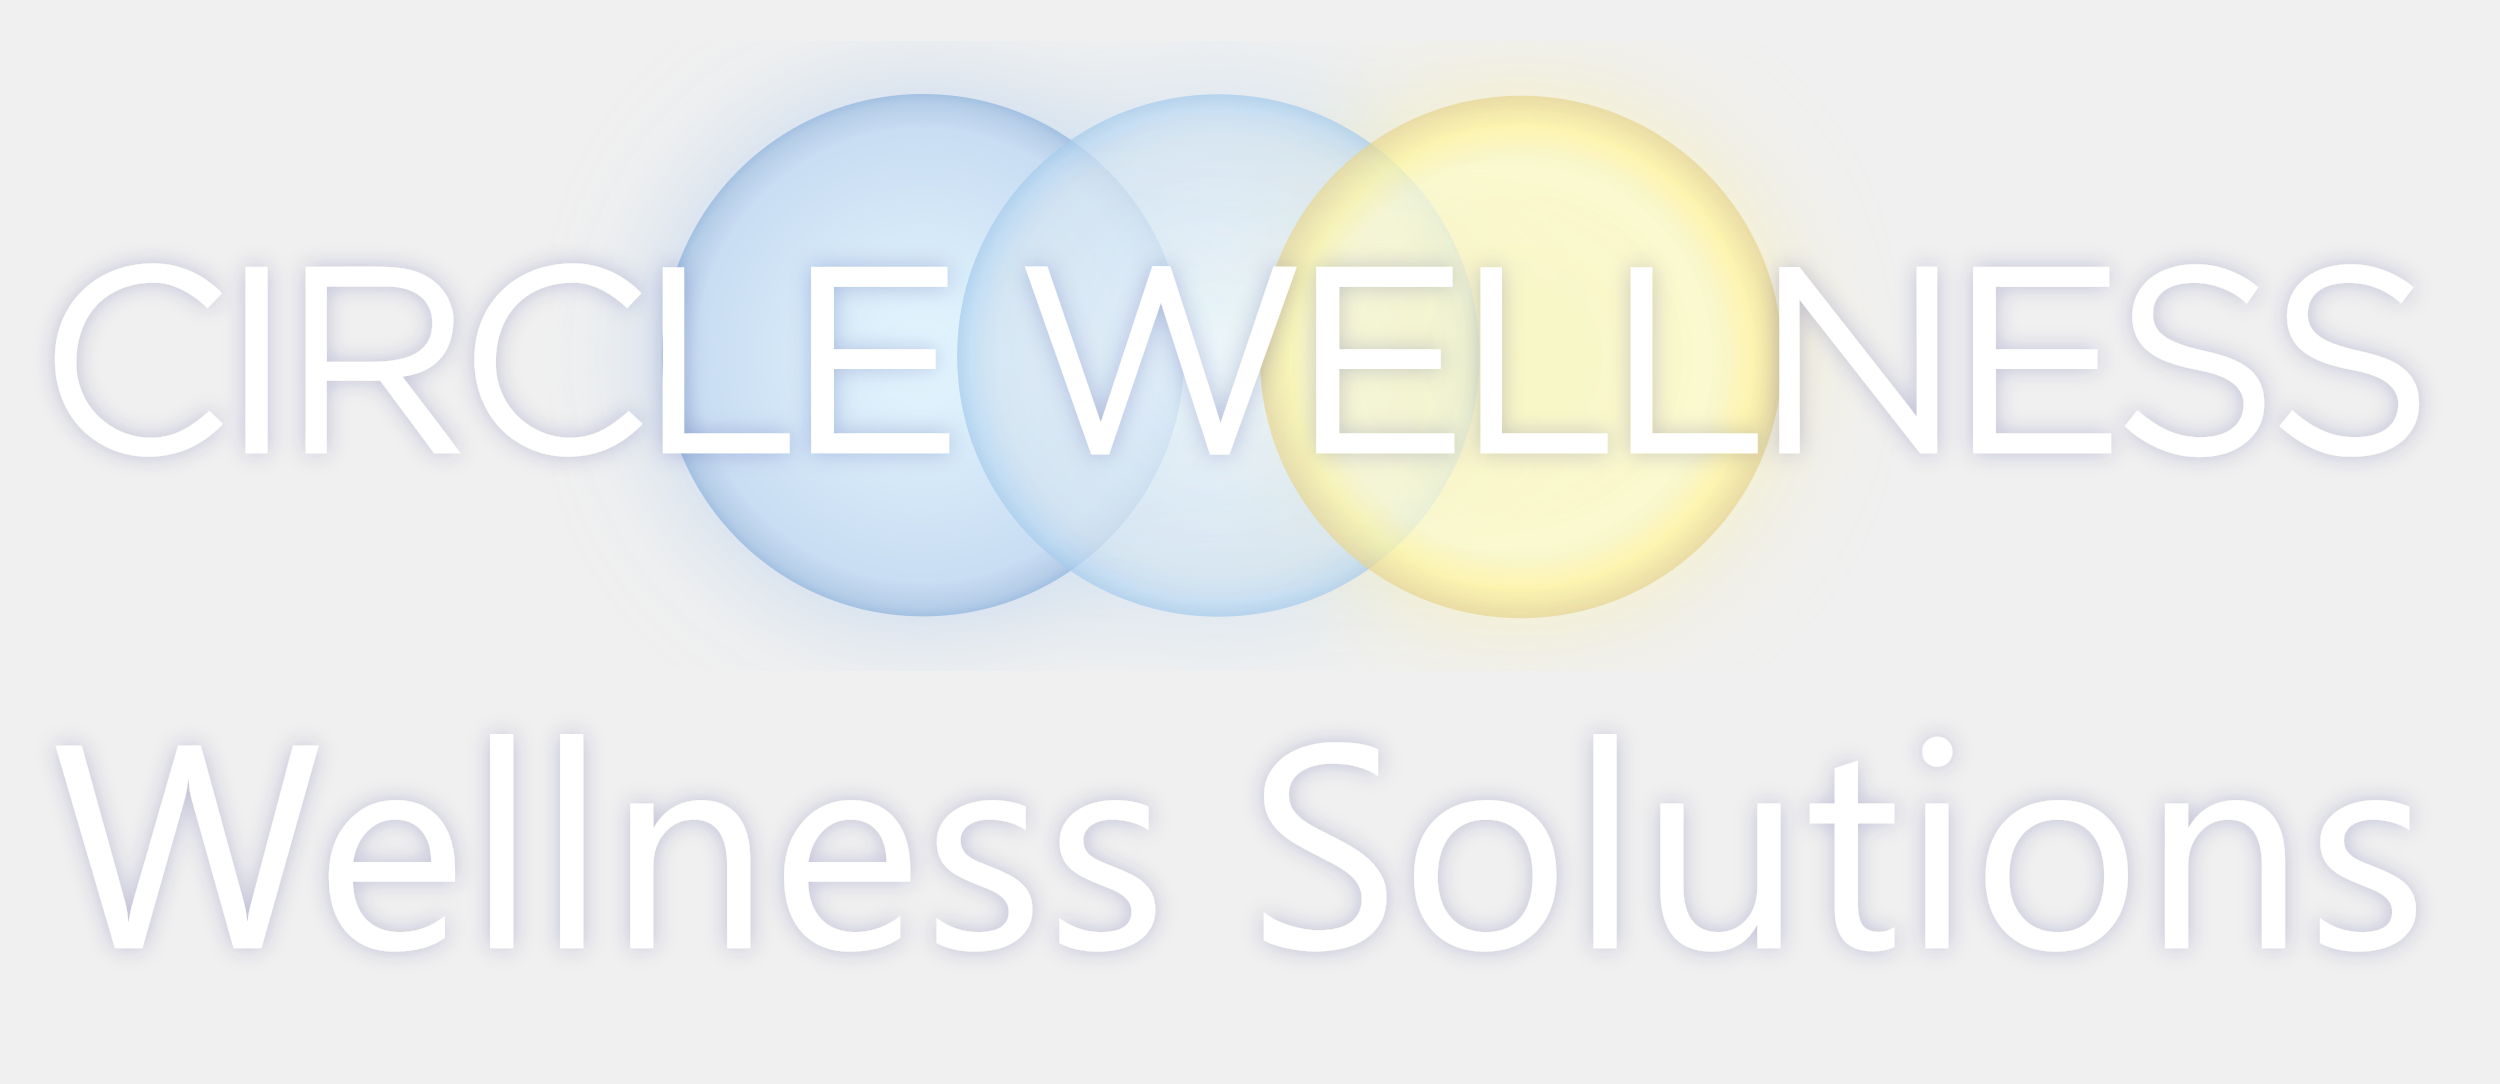
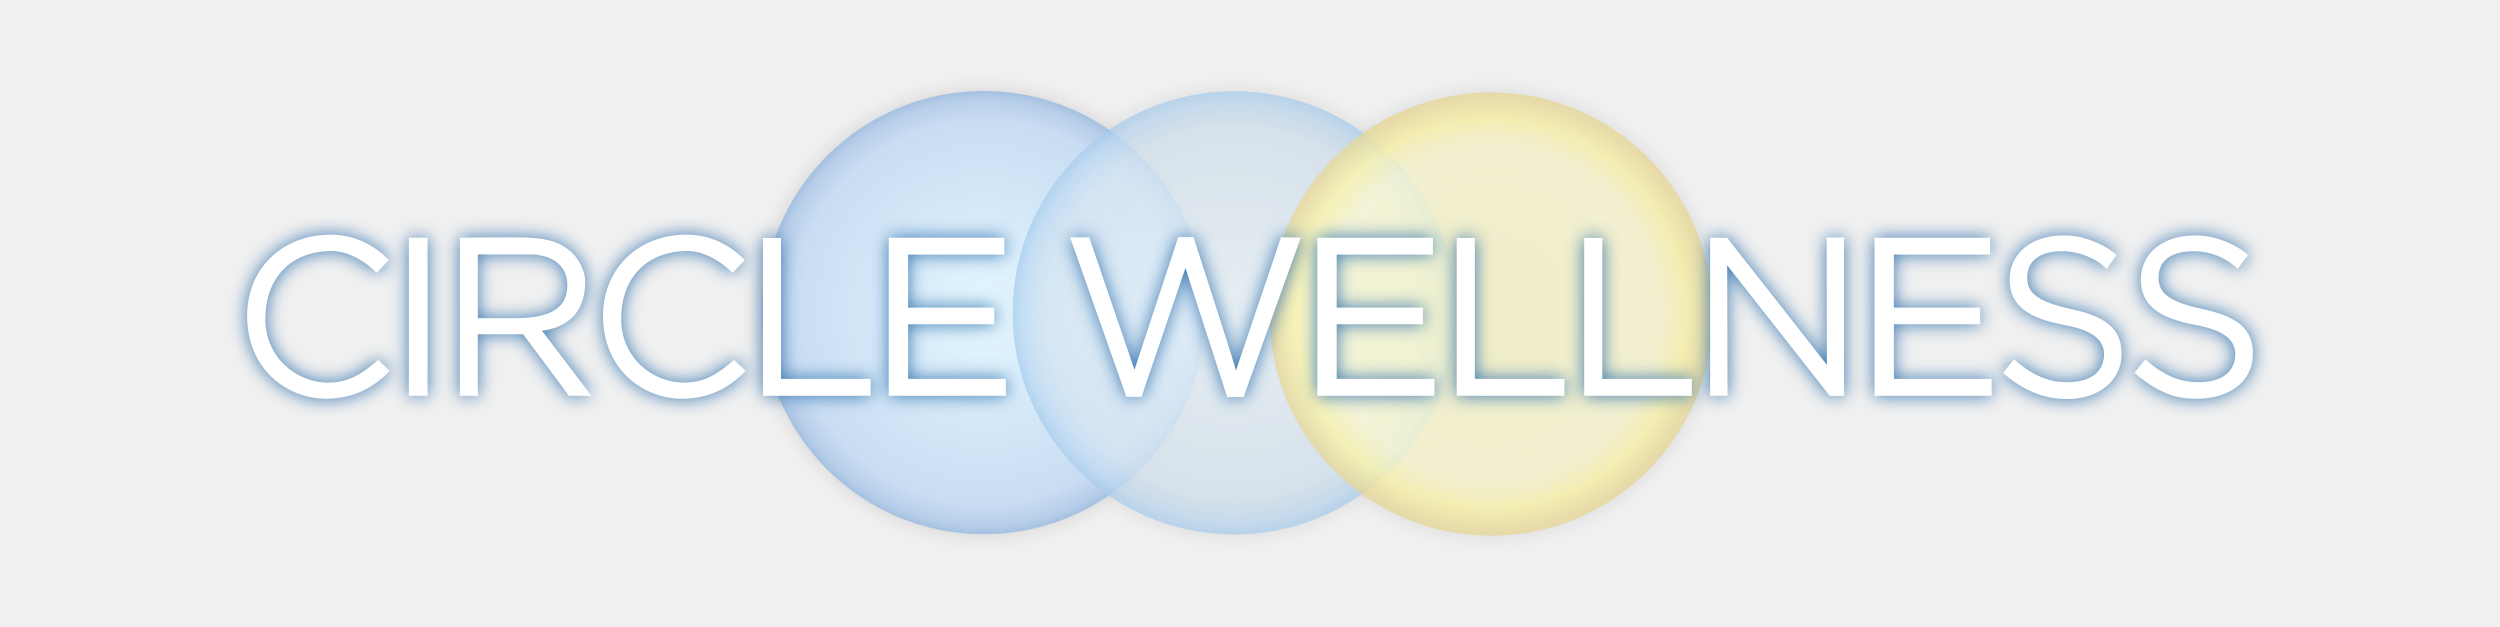
- <svg xmlns="http://www.w3.org/2000/svg" width="228" height="98.799" viewBox="0 0 228 98.799">
-   <filter id="a">
-     <feOffset in="SourceGraphic" result="offOut" />
-     <feColorMatrix values="0.0 0.0 0.0 0.0 0.0 0.0 0.0 0.0 0.0 0.0 0.0 0.0 0.0 0.2 0.0 0.0 0.0 0.1 0.1 0.0" in="offOut" result="matrixOut" />
-     <feGaussianBlur stdDeviation="1" in="matrixOut" result="blurOut" />
-     <feBlend in="SourceGraphic" in2="blurOut" />
-   </filter>
-   <filter id="b">
-     <feGaussianBlur stdDeviation="5" result="coloredBlur" />
-     <feMerge>
-       <feMergeNode in="coloredBlur" />
-       <feMergeNode in="SourceGraphic" />
-     </feMerge>
-   </filter>
-   <path fill="#FFF" filter="url(#a)" d="M29.062 68l-5.22 18.478h-2.538l-3.8-13.505c-.165-.575-.264-1.202-.298-1.88h-.052c-.05.635-.163 1.253-.335 1.854l-3.83 13.53h-2.51L5.068 68h2.384l3.93 14.174c.164.593.268 1.21.31 1.855h.065c.043-.457.176-1.076.4-1.857L16.24 68h2.075l3.917 14.276c.138.49.24 1.065.31 1.728h.052c.034-.447.15-1.04.348-1.778L26.717 68h2.345zm12.435 12.408H32.18c.035 1.47.43 2.604 1.187 3.402s1.796 1.198 3.118 1.198c1.486 0 2.853-.49 4.098-1.47v1.985c-1.16.842-2.692 1.263-4.6 1.263-1.864 0-3.33-.6-4.395-1.798s-1.598-2.884-1.598-5.058c0-2.053.582-3.727 1.746-5.02 1.164-1.292 2.61-1.94 4.336-1.94s3.062.56 4.008 1.677c.944 1.117 1.417 2.667 1.417 4.65v1.11zm-2.165-1.79c-.008-1.22-.303-2.17-.882-2.85-.58-.678-1.386-1.018-2.416-1.018-.997 0-1.843.357-2.54 1.07-.694.713-1.124 1.645-1.287 2.796h7.125zm7.475 7.86h-2.113V66.943h2.113v19.535zm6.39 0h-2.113V66.943h2.113v19.535zm15.232 0h-2.115v-7.525c0-2.8-1.022-4.2-3.066-4.2-1.058 0-1.933.396-2.624 1.19s-1.037 1.8-1.037 3.01v7.525h-2.114V73.282h2.113v2.19h.05c.997-1.666 2.44-2.5 4.33-2.5 1.443 0 2.548.467 3.31 1.398.766.933 1.148 2.28 1.148 4.04v8.068zm14.585-6.07H73.7c.034 1.47.43 2.604 1.186 3.402.756.8 1.795 1.198 3.118 1.198 1.486 0 2.852-.49 4.098-1.47v1.985c-1.16.842-2.693 1.263-4.6 1.263-1.865 0-3.33-.6-4.395-1.798-1.065-1.198-1.6-2.884-1.6-5.058 0-2.053.583-3.727 1.747-5.02 1.164-1.292 2.61-1.94 4.337-1.94 1.73 0 3.064.56 4.01 1.677s1.417 2.667 1.417 4.65v1.11zm-2.165-1.79c-.008-1.22-.302-2.17-.882-2.85s-1.385-1.018-2.416-1.018c-.997 0-1.843.357-2.538 1.07-.696.713-1.126 1.645-1.29 2.796h7.127zM85.413 86v-2.268c1.15.85 2.418 1.276 3.802 1.276 1.855 0 2.783-.62 2.783-1.855 0-.353-.08-.65-.238-.896-.16-.245-.375-.462-.646-.65-.27-.19-.59-.36-.954-.51s-.758-.307-1.18-.47c-.583-.232-1.097-.467-1.54-.703s-.81-.502-1.107-.8c-.296-.295-.52-.632-.67-1.01-.15-.38-.226-.82-.226-1.328 0-.618.143-1.166.426-1.643s.66-.876 1.134-1.198 1.012-.565 1.617-.73 1.23-.244 1.875-.244c1.14 0 2.163.2 3.064.595v2.14c-.97-.636-2.087-.954-3.35-.954-.396 0-.752.047-1.07.137-.317.09-.59.217-.817.38-.23.163-.404.36-.528.587-.126.228-.19.48-.19.754 0 .343.063.63.19.863.123.23.306.44.546.62.24.18.533.343.877.49.343.144.734.304 1.172.476.584.223 1.108.453 1.572.69s.86.5 1.186.798c.326.296.578.638.754 1.024s.265.846.265 1.38c0 .65-.145 1.22-.432 1.7-.287.48-.672.88-1.152 1.197-.48.318-1.036.555-1.663.71-.627.154-1.284.23-1.97.23-1.36.003-2.537-.26-3.533-.783zm11.198 0v-2.268c1.15.85 2.42 1.276 3.8 1.276 1.857 0 2.785-.62 2.785-1.855 0-.353-.08-.65-.238-.896-.16-.245-.374-.462-.645-.65-.27-.19-.587-.36-.952-.51s-.758-.307-1.18-.47c-.584-.232-1.097-.467-1.54-.703s-.81-.502-1.107-.8c-.295-.295-.52-.632-.67-1.01-.15-.38-.225-.82-.225-1.328 0-.618.142-1.166.425-1.643.284-.477.662-.876 1.135-1.198.472-.322 1.01-.565 1.617-.73.605-.162 1.23-.244 1.874-.244 1.142 0 2.164.2 3.066.595v2.14c-.97-.636-2.088-.954-3.35-.954-.397 0-.753.047-1.07.137-.318.09-.59.217-.818.38s-.404.36-.528.587c-.125.228-.187.48-.187.754 0 .343.062.63.187.863.124.23.307.44.548.62.24.18.532.343.876.49.345.144.735.304 1.174.476.584.223 1.108.453 1.572.69s.858.5 1.186.798c.326.296.577.638.754 1.024.176.387.264.846.264 1.38 0 .65-.144 1.22-.432 1.7-.288.48-.672.88-1.153 1.197-.48.318-1.036.555-1.663.71-.627.154-1.284.23-1.972.23-1.357.003-2.534-.26-3.53-.783zm18.647-.27v-2.55c.293.257.643.488 1.05.695.41.206.84.38 1.29.52.45.143.902.252 1.36.33.454.077.874.115 1.26.115 1.333 0 2.327-.247 2.983-.74.657-.494.985-1.205.985-2.133 0-.498-.11-.933-.328-1.302s-.52-.706-.908-1.012c-.39-.305-.846-.597-1.375-.876-.527-.28-1.098-.573-1.707-.883-.646-.326-1.247-.657-1.806-.992s-1.043-.704-1.455-1.108c-.413-.403-.737-.86-.974-1.372s-.355-1.11-.355-1.798c0-.842.187-1.574.556-2.197.37-.622.855-1.136 1.455-1.54.602-.403 1.287-.704 2.057-.9.768-.198 1.553-.298 2.352-.298 1.82 0 3.147.22 3.98.655v2.436c-1.09-.755-2.49-1.133-4.2-1.133-.473 0-.945.05-1.418.148s-.895.26-1.264.483-.67.51-.9.862c-.233.353-.35.78-.35 1.288 0 .473.087.88.265 1.225.176.344.436.657.78.94s.76.56 1.255.825c.494.266 1.062.558 1.707.876.662.326 1.29.67 1.883 1.03.592.36 1.11.76 1.56 1.2.444.437.8.922 1.06 1.455.263.532.394 1.143.394 1.83 0 .91-.178 1.68-.533 2.312-.357.63-.838 1.145-1.443 1.54s-1.305.68-2.094.856c-.79.175-1.625.264-2.5.264-.293 0-.654-.024-1.084-.07s-.868-.117-1.315-.207c-.445-.09-.87-.202-1.268-.335-.402-.13-.722-.278-.962-.44zm20.115 1.057c-1.95 0-3.506-.616-4.67-1.85-1.164-1.232-1.746-2.867-1.746-4.903 0-2.216.605-3.947 1.816-5.192 1.212-1.246 2.848-1.87 4.91-1.87 1.967 0 3.502.607 4.606 1.818 1.104 1.21 1.655 2.89 1.655 5.038 0 2.105-.594 3.79-1.783 5.058-1.19 1.268-2.785 1.9-4.786 1.9zm.155-12.036c-1.357 0-2.43.464-3.222 1.388-.79.924-1.185 2.197-1.185 3.82 0 1.563.4 2.797 1.198 3.698.8.902 1.868 1.354 3.208 1.354 1.366 0 2.416-.443 3.15-1.328.735-.885 1.103-2.144 1.103-3.776 0-1.648-.368-2.92-1.104-3.813-.733-.895-1.782-1.342-3.15-1.342zm11.907 11.73h-2.113V66.942h2.113v19.535zm14.948 0h-2.113v-2.09h-.053c-.876 1.6-2.233 2.397-4.07 2.397-3.146 0-4.718-1.873-4.718-5.618v-7.89h2.1v7.552c0 2.783 1.065 4.175 3.195 4.175 1.03 0 1.88-.382 2.545-1.142.666-.76 1-1.755 1-2.983V73.28h2.112v13.195zm10.386-.13c-.498.274-1.155.412-1.972.412-2.31 0-3.466-1.287-3.466-3.864v-7.81h-2.27v-1.804h2.27V70.06l2.113-.683v3.904h3.325v1.806h-3.324v7.436c0 .886.15 1.518.452 1.896.3.378.8.566 1.494.566.533 0 .992-.146 1.38-.438v1.805zm3.904-16.417c-.378 0-.7-.13-.967-.386-.267-.258-.4-.585-.4-.98s.134-.723.4-.985c.267-.26.59-.392.967-.392.387 0 .715.13.985.393.27.264.406.592.406.987 0 .378-.135.7-.405.966s-.598.4-.985.4zm1.03 16.546h-2.113V73.28h2.112v13.196zm9.794.31c-1.95 0-3.507-.618-4.67-1.85-1.165-1.234-1.747-2.87-1.747-4.905 0-2.216.604-3.947 1.815-5.192 1.212-1.246 2.848-1.87 4.91-1.87 1.967 0 3.502.607 4.606 1.818 1.104 1.21 1.655 2.89 1.655 5.04 0 2.104-.595 3.79-1.784 5.057-1.19 1.268-2.784 1.9-4.785 1.9zm.154-12.038c-1.357 0-2.43.463-3.222 1.387-.79.923-1.185 2.196-1.185 3.82 0 1.562.4 2.796 1.2 3.697.798.902 1.867 1.354 3.207 1.354 1.366 0 2.416-.442 3.15-1.327.735-.885 1.103-2.144 1.103-3.776 0-1.648-.367-2.92-1.103-3.813-.733-.895-1.782-1.342-3.15-1.342zm20.747 11.728h-2.113v-7.525c0-2.8-1.022-4.2-3.066-4.2-1.057 0-1.93.396-2.622 1.19-.692.796-1.038 1.8-1.038 3.01v7.525h-2.113V73.282h2.113v2.19h.052c.997-1.666 2.44-2.5 4.33-2.5 1.443 0 2.547.467 3.312 1.398.765.933 1.146 2.28 1.146 4.04v8.068zm3.183-.477v-2.268c1.15.85 2.418 1.276 3.802 1.276 1.855 0 2.783-.62 2.783-1.854 0-.353-.08-.65-.238-.896-.16-.245-.374-.462-.645-.65-.27-.19-.59-.36-.953-.51-.366-.15-.76-.307-1.18-.47-.585-.232-1.1-.467-1.54-.703-.443-.236-.81-.502-1.108-.8-.297-.295-.52-.632-.67-1.01-.15-.38-.226-.82-.226-1.328 0-.62.142-1.167.425-1.644s.66-.876 1.134-1.198 1.012-.565 1.617-.73 1.23-.244 1.876-.244c1.143 0 2.165.2 3.067.594v2.14c-.972-.636-2.088-.954-3.35-.954-.397 0-.753.046-1.07.136-.318.09-.59.217-.818.38s-.404.36-.528.587c-.125.228-.188.48-.188.754 0 .344.06.63.187.864.124.23.307.438.548.618.24.18.532.344.876.49.345.145.735.305 1.174.477.584.222 1.107.452 1.57.69s.86.5 1.187.797c.328.296.58.638.755 1.024s.265.847.265 1.38c0 .65-.146 1.22-.433 1.7-.288.48-.673.88-1.153 1.198-.48.318-1.035.555-1.662.71-.628.154-1.285.23-1.972.23-1.358.003-2.535-.26-3.532-.783z" />
-   <g filter="url(#b)">
-     <radialGradient id="c" cx="676.188" cy="583.463" r="23.822" gradientTransform="translate(-592 -551.07)" gradientUnits="userSpaceOnUse">
+ <svg xmlns="http://www.w3.org/2000/svg" width="268.743" height="67.365" viewBox="0 0 268.743 67.365" enable-background="new 0 0 228 98.799">
+   <defs>
+     <filter id="e" color-interpolation-filters="sRGB">
+       <feFlood flood-opacity="1" flood-color="#3776AF" result="flood" />
+       <feComposite in="flood" in2="SourceGraphic" operator="in" result="composite1" />
+       <feGaussianBlur in="composite1" stdDeviation="1" result="blur" />
+       <feOffset result="offset" />
+       <feComposite in="SourceGraphic" in2="offset" result="composite2" />
+     </filter>
+     <filter id="a" color-interpolation-filters="sRGB">
+       <feFlood flood-opacity=".129" flood-color="#000" result="flood" />
+       <feComposite in="flood" in2="SourceGraphic" operator="in" result="composite1" />
+       <feGaussianBlur in="composite1" stdDeviation="1" result="blur" />
+       <feOffset result="offset" />
+       <feComposite in="SourceGraphic" in2="offset" result="composite2" />
+     </filter>
+   </defs>
+   <g transform="translate(21.56 1.208)" filter="url(#a)">
+     <radialGradient id="b" cx="676.188" cy="583.463" r="23.822" gradientTransform="translate(-592 -551.07)" gradientUnits="userSpaceOnUse">
      <stop offset=".084" stop-color="#E1F4FD" />
      <stop offset=".866" stop-color="#C9DDF3" />
      <stop offset=".95" stop-color="#B9D0EA" />
      <stop offset=".966" stop-color="#B5CDE8" />
      <stop offset="1" stop-color="#A4C1E2" />
    </radialGradient>
-     <circle fill="url(#c)" cx="84.188" cy="32.394" r="23.822" />
+     <circle cx="84.188" cy="32.394" r="23.822" fill="url(#b)" />
    <g opacity=".72">
-       <radialGradient id="d" cx="703.114" cy="583.492" r="23.822" gradientTransform="translate(-592 -551.07)" gradientUnits="userSpaceOnUse">
+       <radialGradient id="c" cx="703.114" cy="583.492" r="23.822" gradientTransform="translate(-592 -551.07)" gradientUnits="userSpaceOnUse">
        <stop offset="0" stop-color="#EDF8FE" />
        <stop offset=".832" stop-color="#D6E5F1" />
        <stop offset=".9" stop-color="#C9DFF1" />
        <stop offset=".95" stop-color="#BCD9F2" />
        <stop offset="1" stop-color="#A5CBEC" />
      </radialGradient>
-       <circle fill="url(#d)" cx="111.114" cy="32.422" r="23.822" />
+       <circle cx="111.114" cy="32.422" r="23.822" fill="url(#c)" />
    </g>
    <g opacity=".72">
-       <radialGradient id="e" cx="730.723" cy="583.623" r="23.822" gradientTransform="translate(-592 -551.07)" gradientUnits="userSpaceOnUse">
+       <radialGradient id="d" cx="730.723" cy="583.623" r="23.822" gradientTransform="translate(-592 -551.07)" gradientUnits="userSpaceOnUse">
        <stop offset="0" stop-color="#F9F6C1" />
        <stop offset=".748" stop-color="#FCF9CE" />
        <stop offset=".789" stop-color="#FCF8C4" />
        <stop offset=".862" stop-color="#FEF6AA" />
        <stop offset=".883" stop-color="#FEF5A2" />
        <stop offset="1" stop-color="#E6D591" />
      </radialGradient>
-       <circle fill="url(#e)" cx="138.722" cy="32.554" r="23.822" />
+       <circle cx="138.722" cy="32.554" r="23.822" fill="url(#d)" />
    </g>
  </g>
-   <path fill="#FFF" filter="url(#a)" d="M20.333 38.662c-2.018 2.11-4.21 2.9-6.475 2.988-4.197.164-8.654-2.796-8.85-8.558-.178-5.254 3.645-9.074 8.98-9.074 2.57 0 4.75 1.142 6.246 2.732l-1.3 1.367c-.848-.88-2.8-2.34-4.82-2.34-4.42 0-7.152 2.9-7.152 7.312 0 4.11 3.35 6.897 6.896 6.83 1.886-.037 3.32-.75 5.237-2.44l1.235 1.17.003.01zm38.258 0c-2.016 2.11-4.21 2.9-6.472 2.988-4.197.164-8.654-2.796-8.85-8.558-.18-5.254 3.644-9.074 8.98-9.074 2.57 0 4.75 1.142 6.244 2.732l-1.307 1.367c-.847-.88-2.8-2.34-4.82-2.34-4.42 0-7.15 2.9-7.15 7.312 0 4.11 3.35 6.897 6.896 6.83 1.886-.037 3.32-.75 5.24-2.44l1.235 1.17.007.01zM24.4 24.345V41.34h-2.012V24.345h2.01zm3.48 0c.155-.023 4.21-.033 6.083-.033 3.156 0 4.393.424 5.563 1.302 1.205.905 1.822 2.375 1.822 3.45 0 2.34-.944 4.782-4.648 5.286 0 0 4.86 6.342 5.296 6.99H39.59c-.342-.498-4.914-6.617-4.914-6.617h-4.878v6.62h-1.92V24.345zM29.8 33h3.993c3.357 0 5.635-.814 5.635-3.547 0-2.08-1.593-3.312-4.033-3.312h-5.592v6.863L29.8 33zm30.647-8.624h1.947v15.146h9.63v1.818h-11.57V24.377h-.007zm74.583 0h1.95v15.146h9.628v1.818H135.03V24.376zm13.705 0h1.947v15.146h9.62v1.818h-11.57V24.377h.003zM85.33 33.652h-9.27v5.87h10.506v1.817H73.973V24.344h12.43v1.818H76.06v5.694h9.27v1.794zm105.967 0h-9.27v5.87h10.51v1.817h-12.595V24.344h12.43v1.818h-10.35v5.694h9.27v1.794h.005zm-59.898 0h-9.273v5.87h10.508v1.817H120.04V24.344h12.43v1.818h-10.34v5.694h9.27v1.794zm-31.88 7.794l-6.05-17.142h2.057l4.865 14.24 4.703-14.27h1.64S111.3 38.35 111.3 38.627l4.843-14.325 2.124.03-6.147 17.14h-1.76s-4.47-13.77-4.488-13.88l-4.72 13.854H99.51h.01zm62.755-.107V24.35h1.826s10.63 13.52 10.72 13.674l-.02-13.7h1.863v17.02h-1.538l-11.02-14.037c.016.312.034 14.035.034 14.035h-1.874l.01-.003zm46.77-3.928c1.254 1.1 2.93 2.288 5.124 2.438 2.69.186 4.396-.794 4.55-2.752.17-2.196-2.14-2.977-4.245-3.368-3.945-.734-5.904-2.11-5.904-4.894 0-2.817 2.42-4.867 6.175-4.734 2.34.084 4.42 1.243 5.367 2.102l-1.13 1.47c-1.44-1.315-3.03-1.806-4.378-1.867-2.48-.112-4.13.827-4.13 2.815 0 1.568.94 2.57 4.74 3.396 3.245.706 5.63 1.838 5.388 5.234-.188 2.584-2.602 4.713-7.02 4.37-2.132-.167-4.194-1.39-5.693-2.765l1.162-1.437-.008-.007zm-14.11 0c1.257 1.1 2.93 2.288 5.128 2.438 2.688.186 4.396-.794 4.55-2.752.17-2.196-2.138-2.977-4.245-3.368-3.948-.734-5.907-2.11-5.907-4.894 0-2.817 2.41-4.867 6.17-4.734 2.33.084 4.38 1.243 5.33 2.102l-1.067 1.5c-1.164-1.227-3.062-1.836-4.408-1.897-2.478-.112-4.13.827-4.13 2.815 0 1.568.938 2.57 4.74 3.396 3.243.706 5.632 1.838 5.386 5.234-.185 2.584-2.7 4.858-7.02 4.37-2.1-.24-4.3-1.4-5.692-2.765l1.164-1.437.003-.007z" />
+   <path d="M41.894 39.87c-2.018 2.11-4.21 2.9-6.475 2.988-4.198.164-8.655-2.796-8.852-8.558-.177-5.254 3.646-9.074 8.98-9.074 2.57 0 4.75 1.142 6.247 2.732l-1.3 1.367c-.848-.88-2.8-2.34-4.82-2.34-4.42 0-7.152 2.9-7.152 7.312 0 4.11 3.35 6.9 6.896 6.83 1.885-.035 3.318-.75 5.236-2.44l1.235 1.173.004.01zm38.258 0c-2.018 2.11-4.21 2.9-6.474 2.988-4.197.164-8.654-2.796-8.85-8.558-.18-5.254 3.644-9.074 8.98-9.074 2.57 0 4.75 1.142 6.244 2.732l-1.308 1.367c-.847-.88-2.8-2.34-4.82-2.34-4.42 0-7.15 2.9-7.15 7.312 0 4.11 3.35 6.9 6.896 6.83 1.886-.035 3.32-.75 5.24-2.44l1.235 1.173.007.01zM45.96 25.553v16.994h-2.01V25.554h2.01zm3.48 0c.156-.023 4.212-.033 6.084-.033 3.156 0 4.393.424 5.563 1.302 1.205.905 1.822 2.375 1.822 3.45 0 2.34-.945 4.782-4.65 5.286 0 0 4.86 6.342 5.297 6.99H61.15c-.34-.498-4.913-6.617-4.913-6.617H51.36v6.62h-1.92V25.554zm1.92 8.654h3.994c3.357 0 5.635-.813 5.635-3.546 0-2.08-1.594-3.31-4.034-3.31h-5.592v6.86l-.004-.003zm30.648-8.623h1.947V40.73h9.63v1.818h-11.57V25.585h-.007zm74.583 0h1.95V40.73h9.63v1.818h-11.58V25.584zm13.706 0h1.947V40.73h9.62v1.818h-11.57V25.585h.003zM106.89 34.86h-9.27v5.87h10.507v1.817H95.534V25.554h12.43v1.818H97.62v5.694h9.27v1.794zm105.968 0h-9.27v5.87h10.51v1.817h-12.595V25.554h12.43v1.818h-10.35v5.694h9.27v1.794h.005zm-59.898 0h-9.27v5.87h10.507v1.817h-12.594V25.554h12.43v1.818H143.69v5.694h9.27v1.794zm-31.88 7.794l-6.05-17.142h2.06l4.864 14.24 4.703-14.27h1.64s4.564 14.075 4.565 14.353l4.842-14.325 2.124.03-6.147 17.14h-1.76s-4.47-13.77-4.487-13.88l-4.72 13.854h-1.642.01zm62.757-.107v-16.99h1.826s10.63 13.52 10.72 13.675l-.022-13.7h1.865v17.02h-1.538l-11.02-14.037c.016.312.034 14.035.034 14.035h-1.872l.01-.003zm46.77-3.926c1.254 1.1 2.93 2.29 5.124 2.44 2.69.184 4.398-.796 4.55-2.754.173-2.196-2.137-2.977-4.243-3.368-3.945-.734-5.904-2.11-5.904-4.894 0-2.817 2.418-4.867 6.174-4.734 2.34.084 4.42 1.243 5.367 2.102l-1.13 1.47c-1.44-1.315-3.03-1.806-4.378-1.867-2.48-.112-4.13.827-4.13 2.815 0 1.568.94 2.57 4.74 3.396 3.245.706 5.63 1.838 5.388 5.234-.188 2.584-2.602 4.713-7.02 4.37-2.132-.167-4.194-1.39-5.693-2.765l1.164-1.437-.008-.007zm-14.11 0c1.257 1.1 2.93 2.29 5.128 2.44 2.688.184 4.396-.796 4.55-2.754.17-2.196-2.138-2.977-4.245-3.368-3.947-.734-5.906-2.11-5.906-4.894 0-2.817 2.41-4.867 6.17-4.734 2.33.084 4.38 1.243 5.33 2.102l-1.068 1.5c-1.164-1.227-3.062-1.836-4.408-1.897-2.478-.112-4.13.827-4.13 2.815 0 1.568.938 2.57 4.74 3.396 3.243.706 5.632 1.838 5.386 5.234-.186 2.584-2.7 4.858-7.02 4.37-2.1-.24-4.3-1.4-5.693-2.765l1.165-1.437.003-.007z" fill="#fff" filter="url(#e)" />
</svg>
